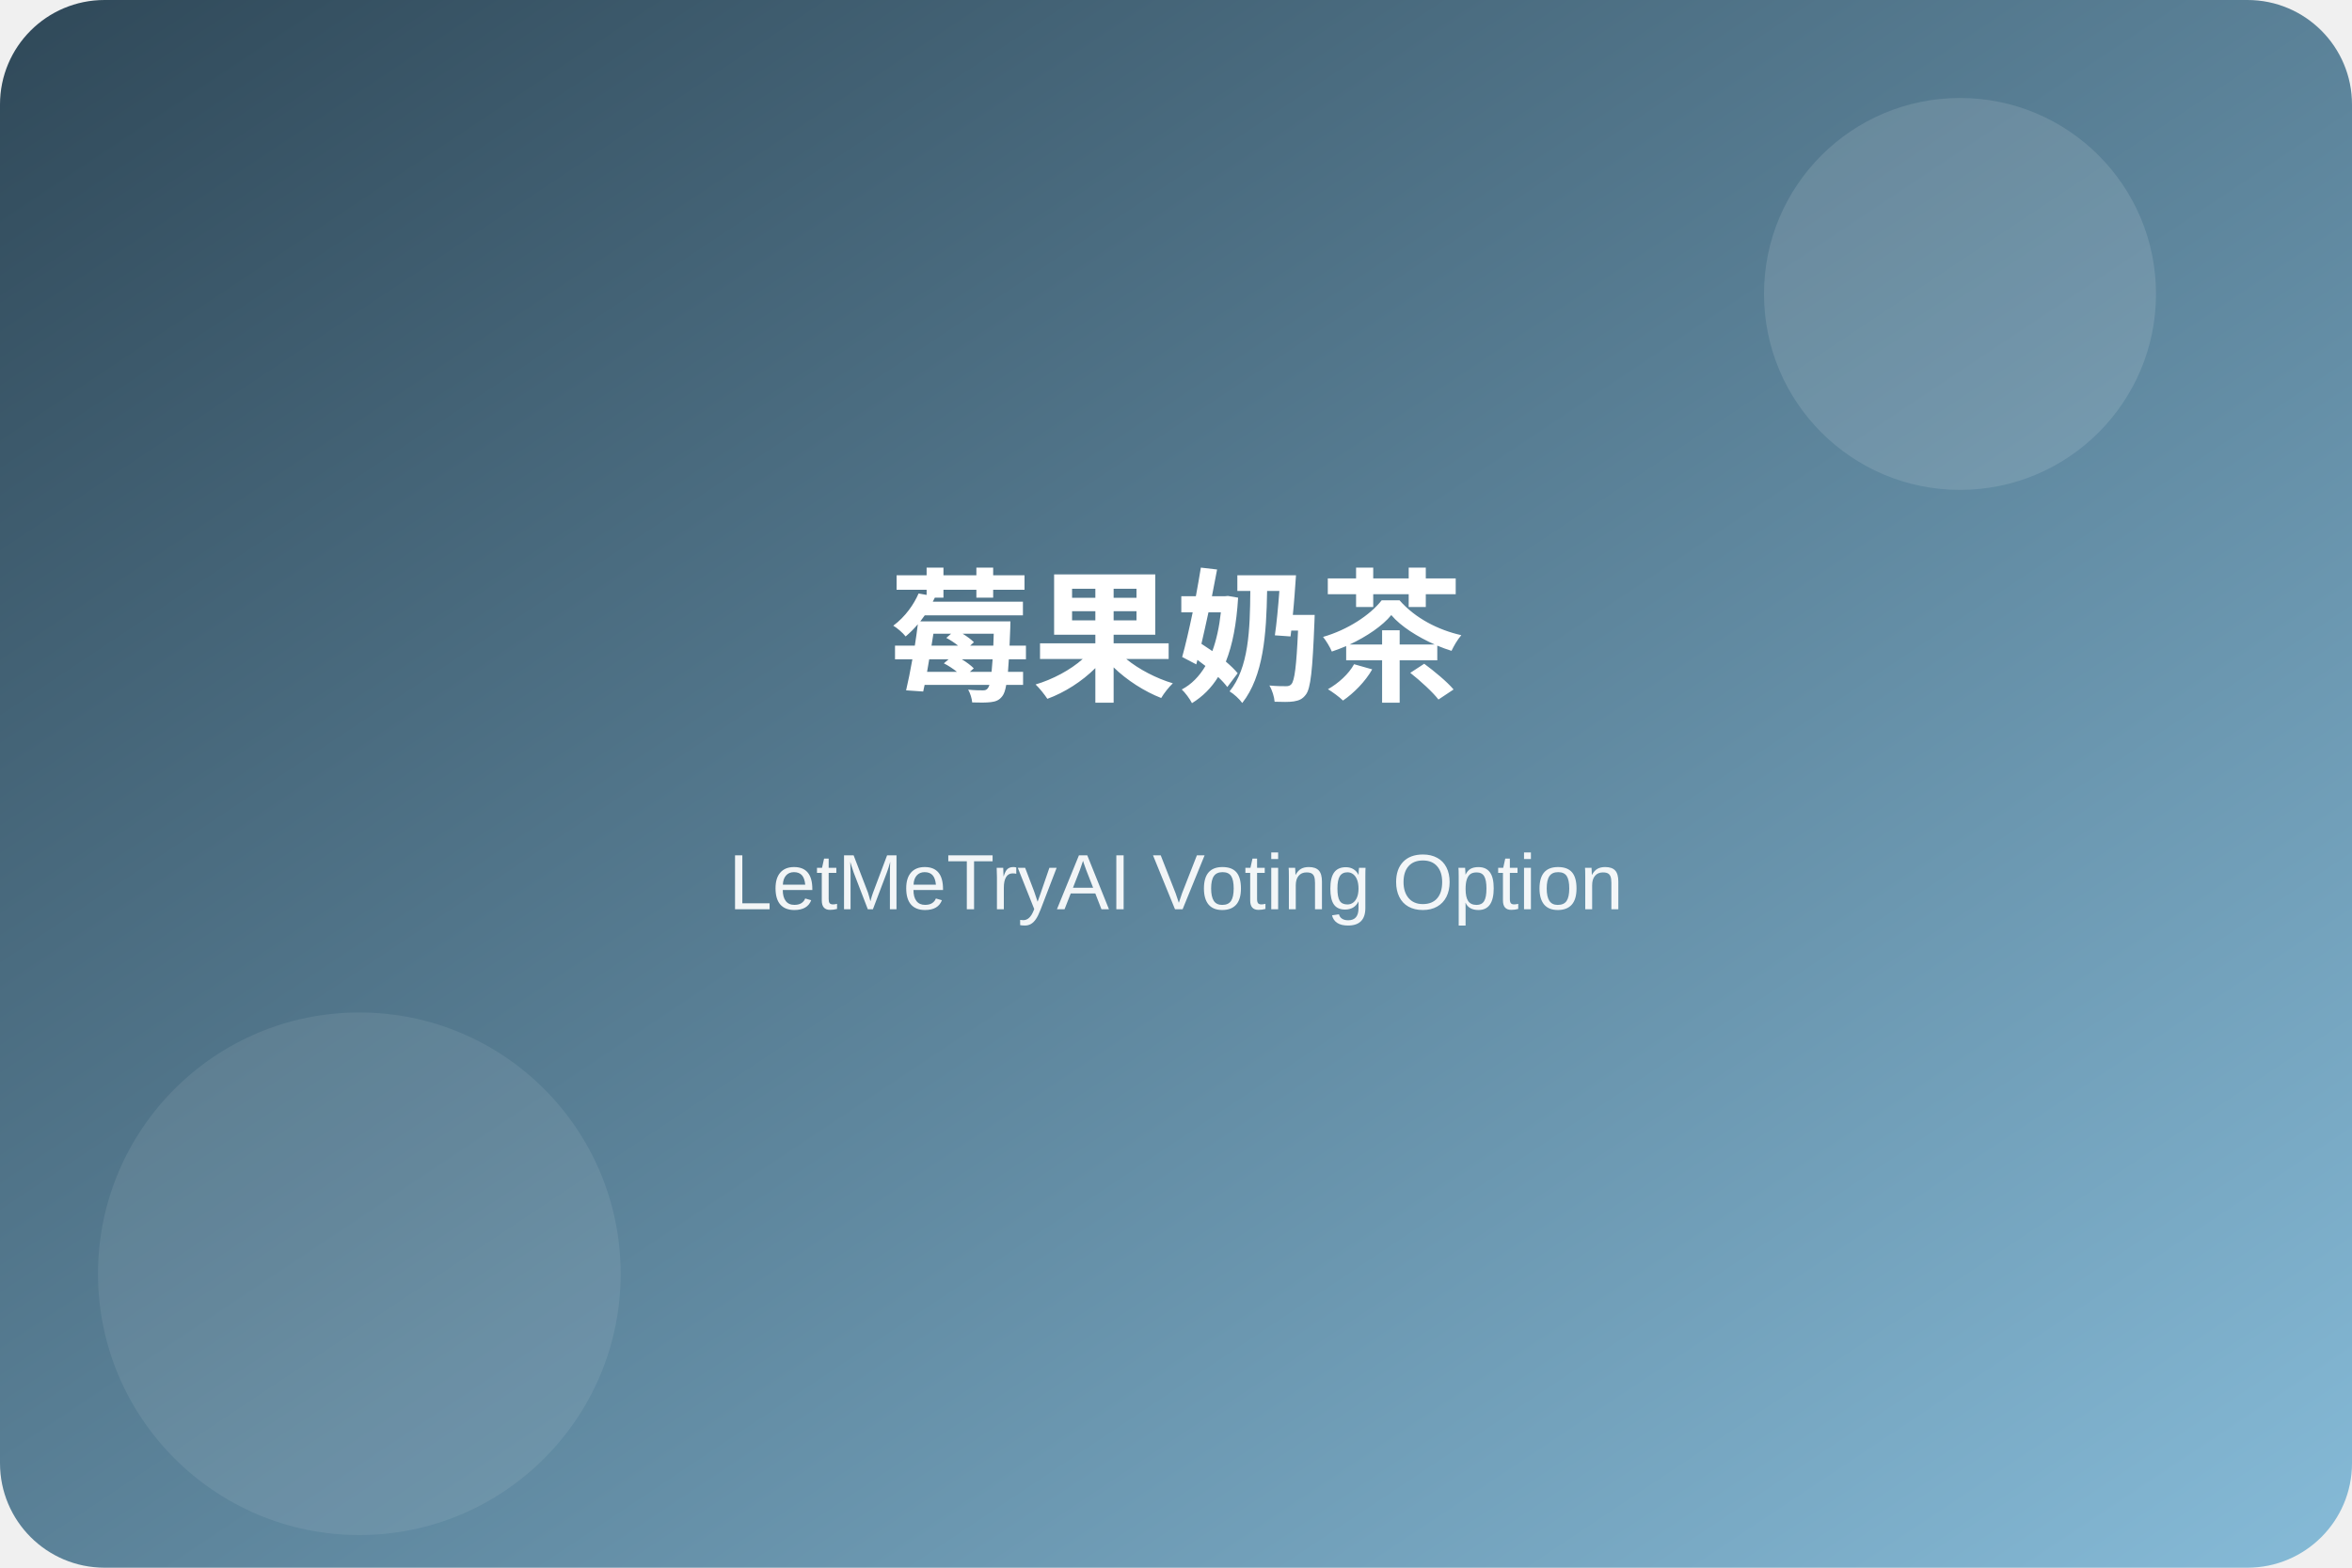
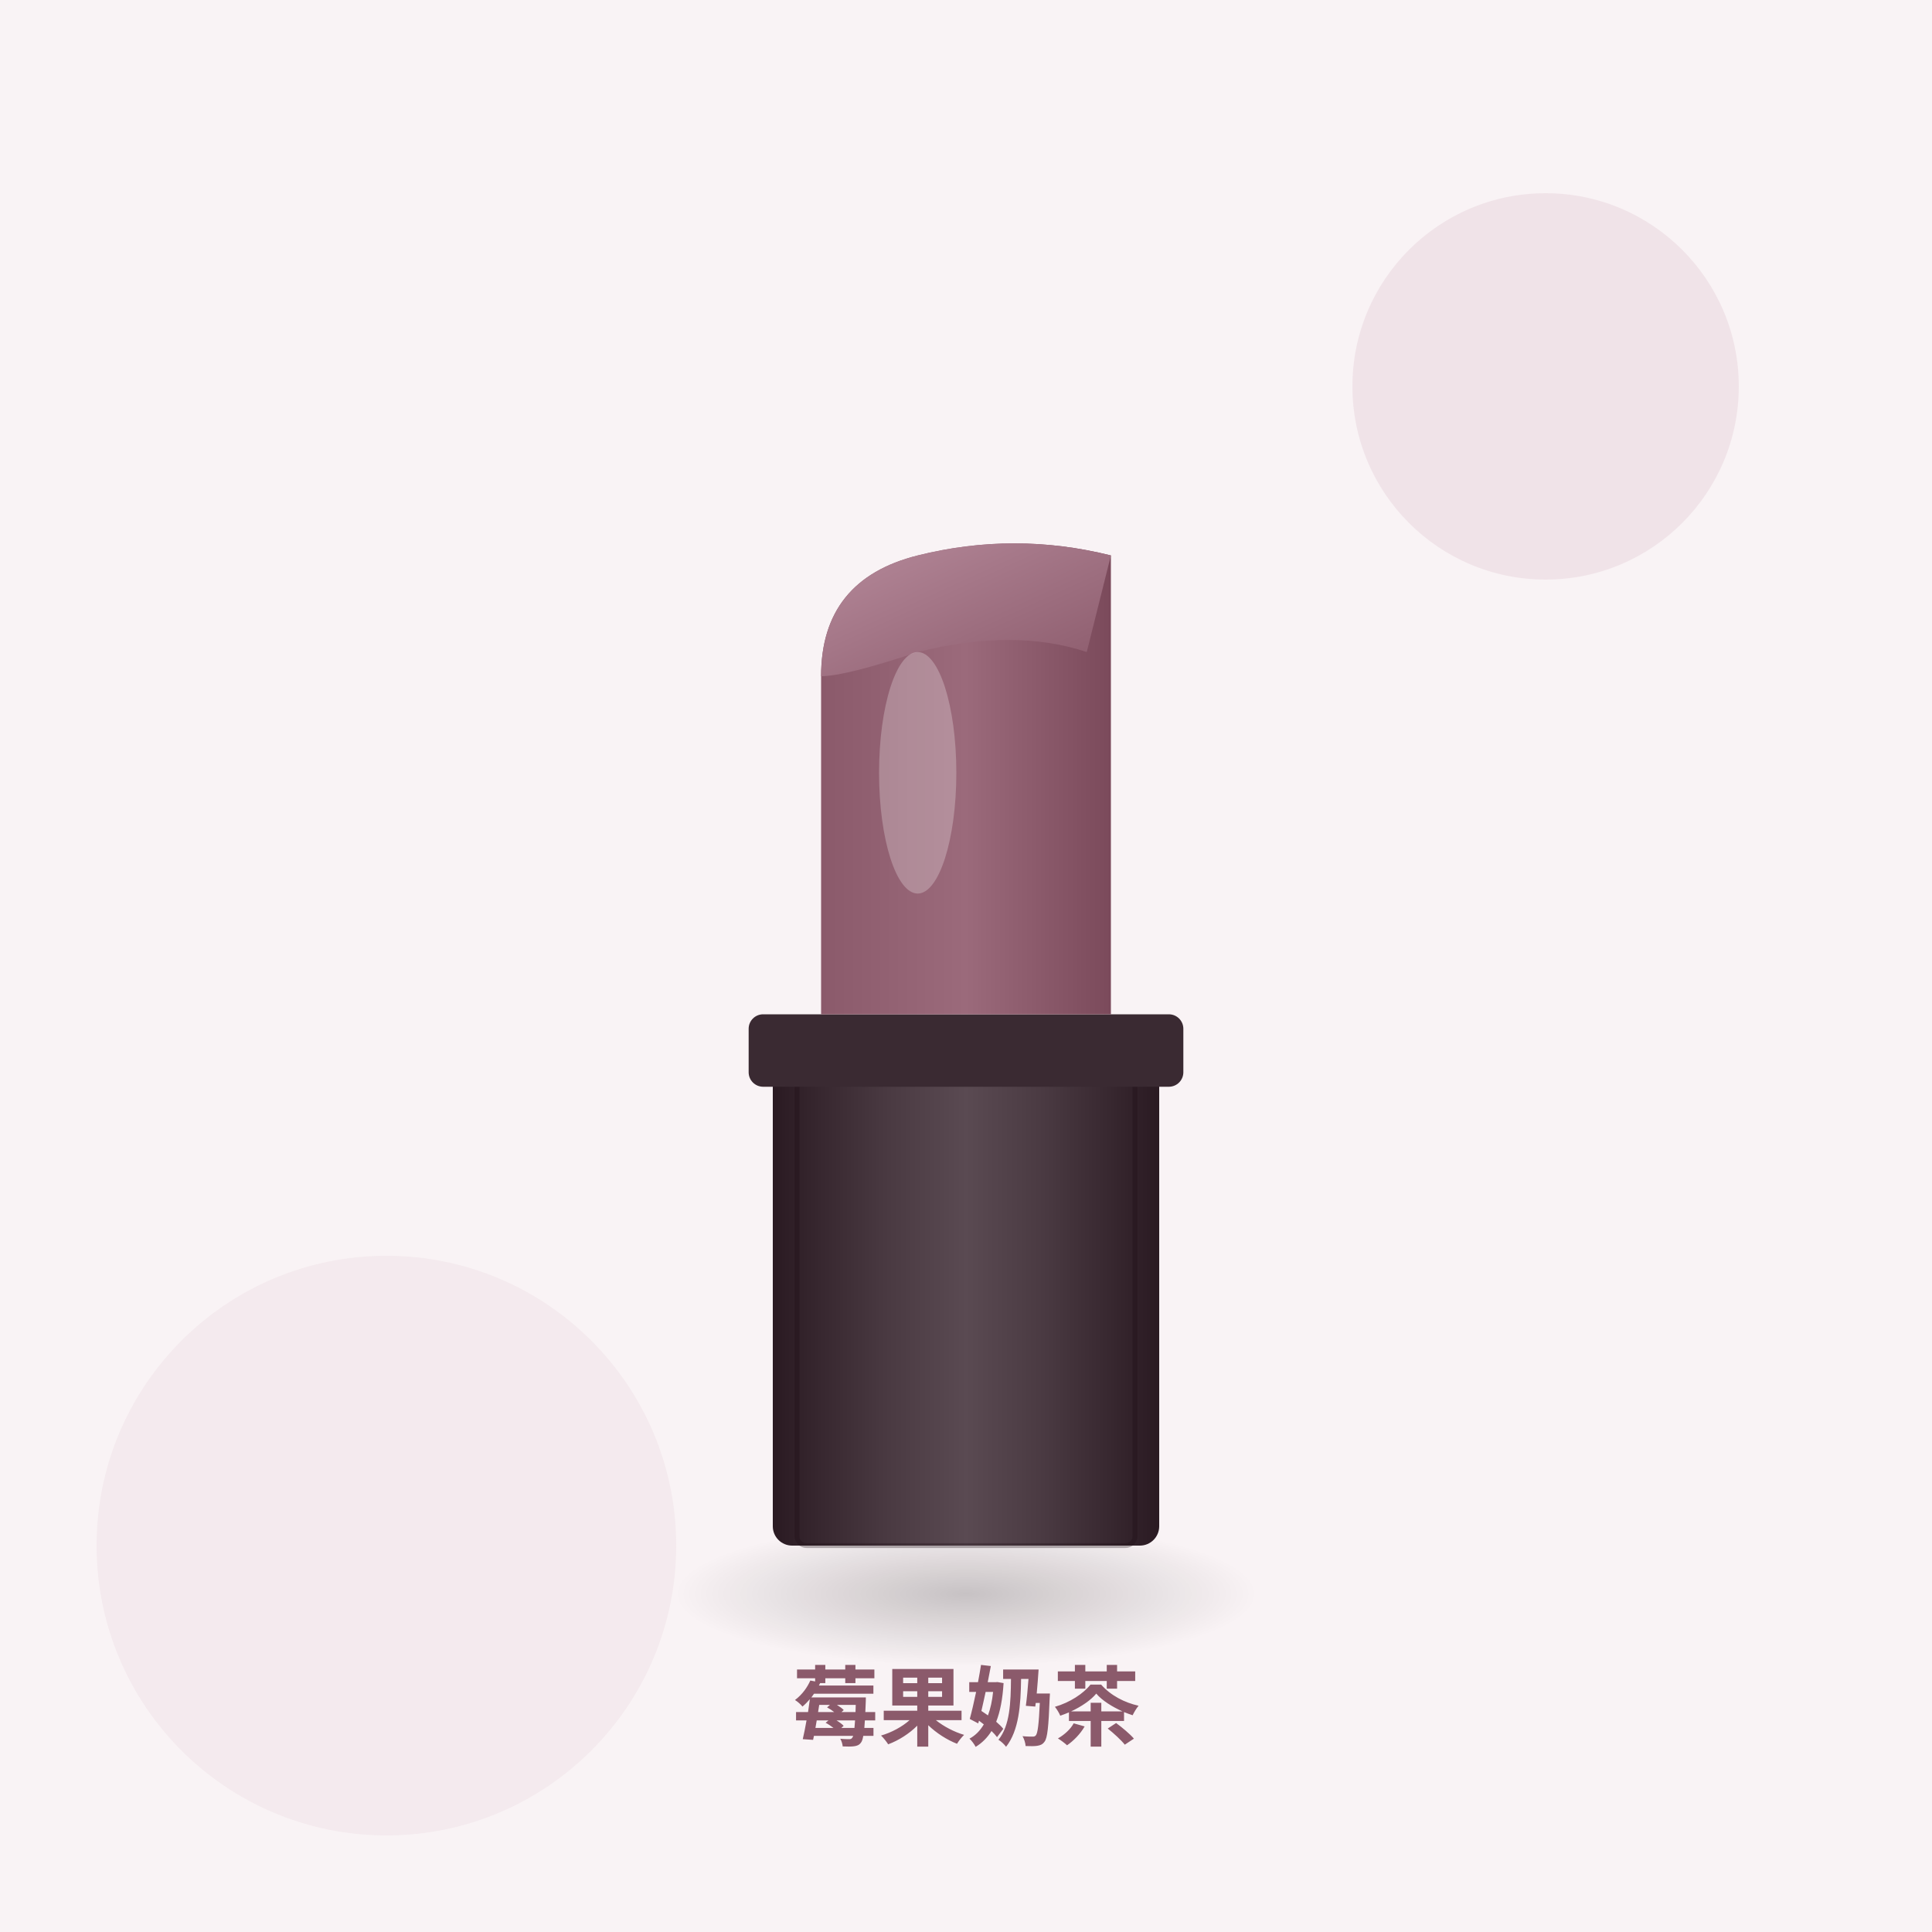
- <svg xmlns="http://www.w3.org/2000/svg" width="720" height="480" viewBox="0 0 720 480">
+ <svg xmlns="http://www.w3.org/2000/svg" width="400" height="400" viewBox="0 0 400 400">
  <defs>
-     <linearGradient id="grad" x1="0%" y1="0%" x2="100%" y2="100%">
-       <stop offset="0%" stop-color="#2f4858" />
-       <stop offset="100%" stop-color="#86bbd8" />
+     <linearGradient id="berryBody" x1="0%" y1="0%" x2="100%" y2="0%">
+       <stop offset="0%" stop-color="#8b5a6b" />
+       <stop offset="50%" stop-color="#9b6a7b" />
+       <stop offset="100%" stop-color="#7b4a5b" />
    </linearGradient>
+     <linearGradient id="berryTip" x1="0%" y1="0%" x2="100%" y2="100%">
+       <stop offset="0%" stop-color="#b68a9b" />
+       <stop offset="100%" stop-color="#8b5a6b" />
+     </linearGradient>
+     <linearGradient id="berryCase" x1="0%" y1="0%" x2="100%" y2="0%">
+       <stop offset="0%" stop-color="#2a1a22" />
+       <stop offset="30%" stop-color="#4a3a42" />
+       <stop offset="50%" stop-color="#5a4a52" />
+       <stop offset="70%" stop-color="#4a3a42" />
+       <stop offset="100%" stop-color="#2a1a22" />
+     </linearGradient>
+     <radialGradient id="shadow" cx="50%" cy="50%" r="50%">
+       <stop offset="0%" stop-color="#000" stop-opacity="0.2" />
+       <stop offset="100%" stop-color="#000" stop-opacity="0" />
+     </radialGradient>
  </defs>
-   <rect width="720" height="480" rx="32" fill="url(#grad)" />
-   <circle cx="600" cy="90" r="60" fill="rgba(255,255,255,0.12)" />
-   <circle cx="110" cy="390" r="80" fill="rgba(255,255,255,0.08)" />
-   <text x="50%" y="44%" text-anchor="middle" font-size="44" font-family="Arial,Helvetica,sans-serif" fill="#ffffff" font-weight="700">莓果奶茶</text>
-   <text x="50%" y="58%" text-anchor="middle" font-size="24" font-family="Arial,Helvetica,sans-serif" fill="rgba(255,255,255,0.92)">LetMeTryAI Voting Option</text>
+   <rect width="400" height="400" fill="#f9f3f5" />
+   <circle cx="320" cy="80" r="40" fill="#e8d4dc" opacity="0.5" />
+   <circle cx="80" cy="320" r="60" fill="#e8d4dc" opacity="0.3" />
+   <ellipse cx="200" cy="330" rx="60" ry="15" fill="url(#shadow)" />
+   <rect x="160" y="220" width="80" height="100" rx="4" fill="url(#berryCase)" />
+   <rect x="165" y="220" width="70" height="100" rx="2" fill="none" stroke="#1a0a12" stroke-width="1" opacity="0.3" />
+   <rect x="155" y="210" width="90" height="15" rx="3" fill="#3a2a32" />
+   <path d="M170 210 L170 140 Q170 120 190 115 Q210 110 230 115 Q230 140 230 140 L230 210 Z" fill="url(#berryBody)" />
+   <path d="M170 140 Q170 120 190 115 Q210 110 230 115 L225 135 Q210 130 190 135 Q175 140 170 140 Z" fill="url(#berryTip)" />
+   <ellipse cx="190" cy="160" rx="8" ry="25" fill="#fff" opacity="0.25" />
+   <text x="200" y="360" text-anchor="middle" font-family="PingFang SC, Microsoft YaHei, sans-serif" font-size="18" fill="#8b5a6b" font-weight="600">莓果奶茶</text>
</svg>
